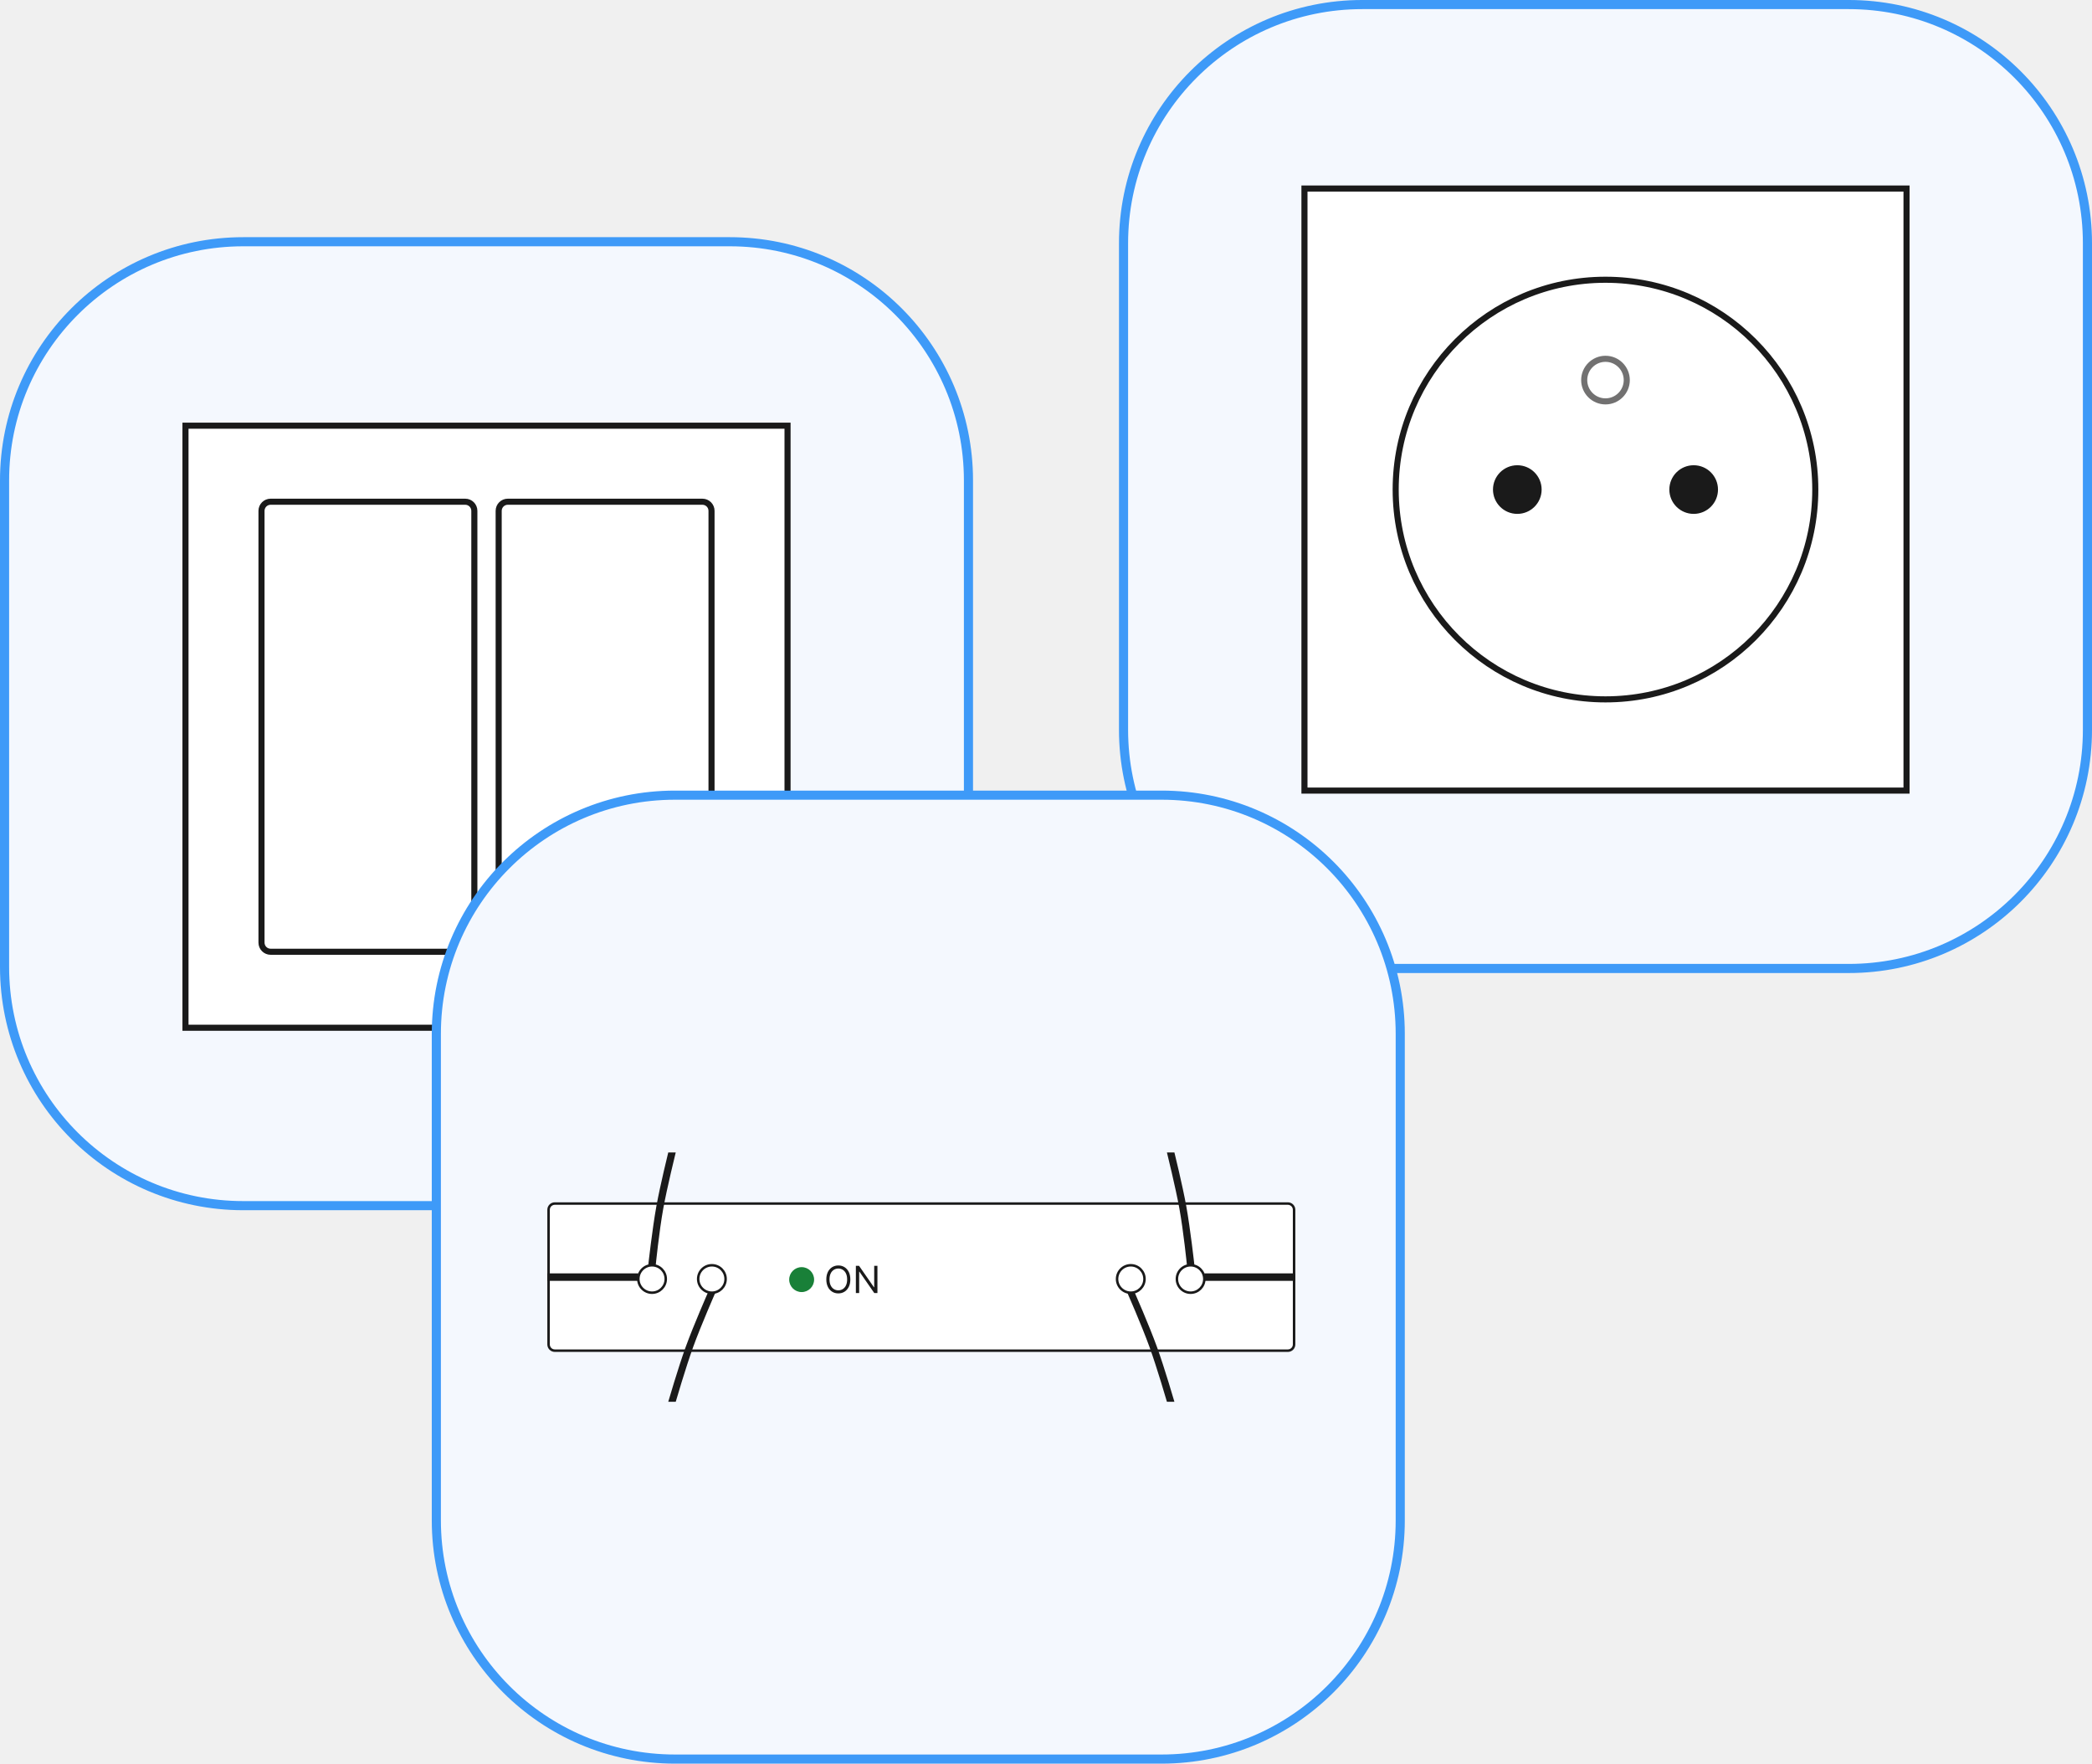
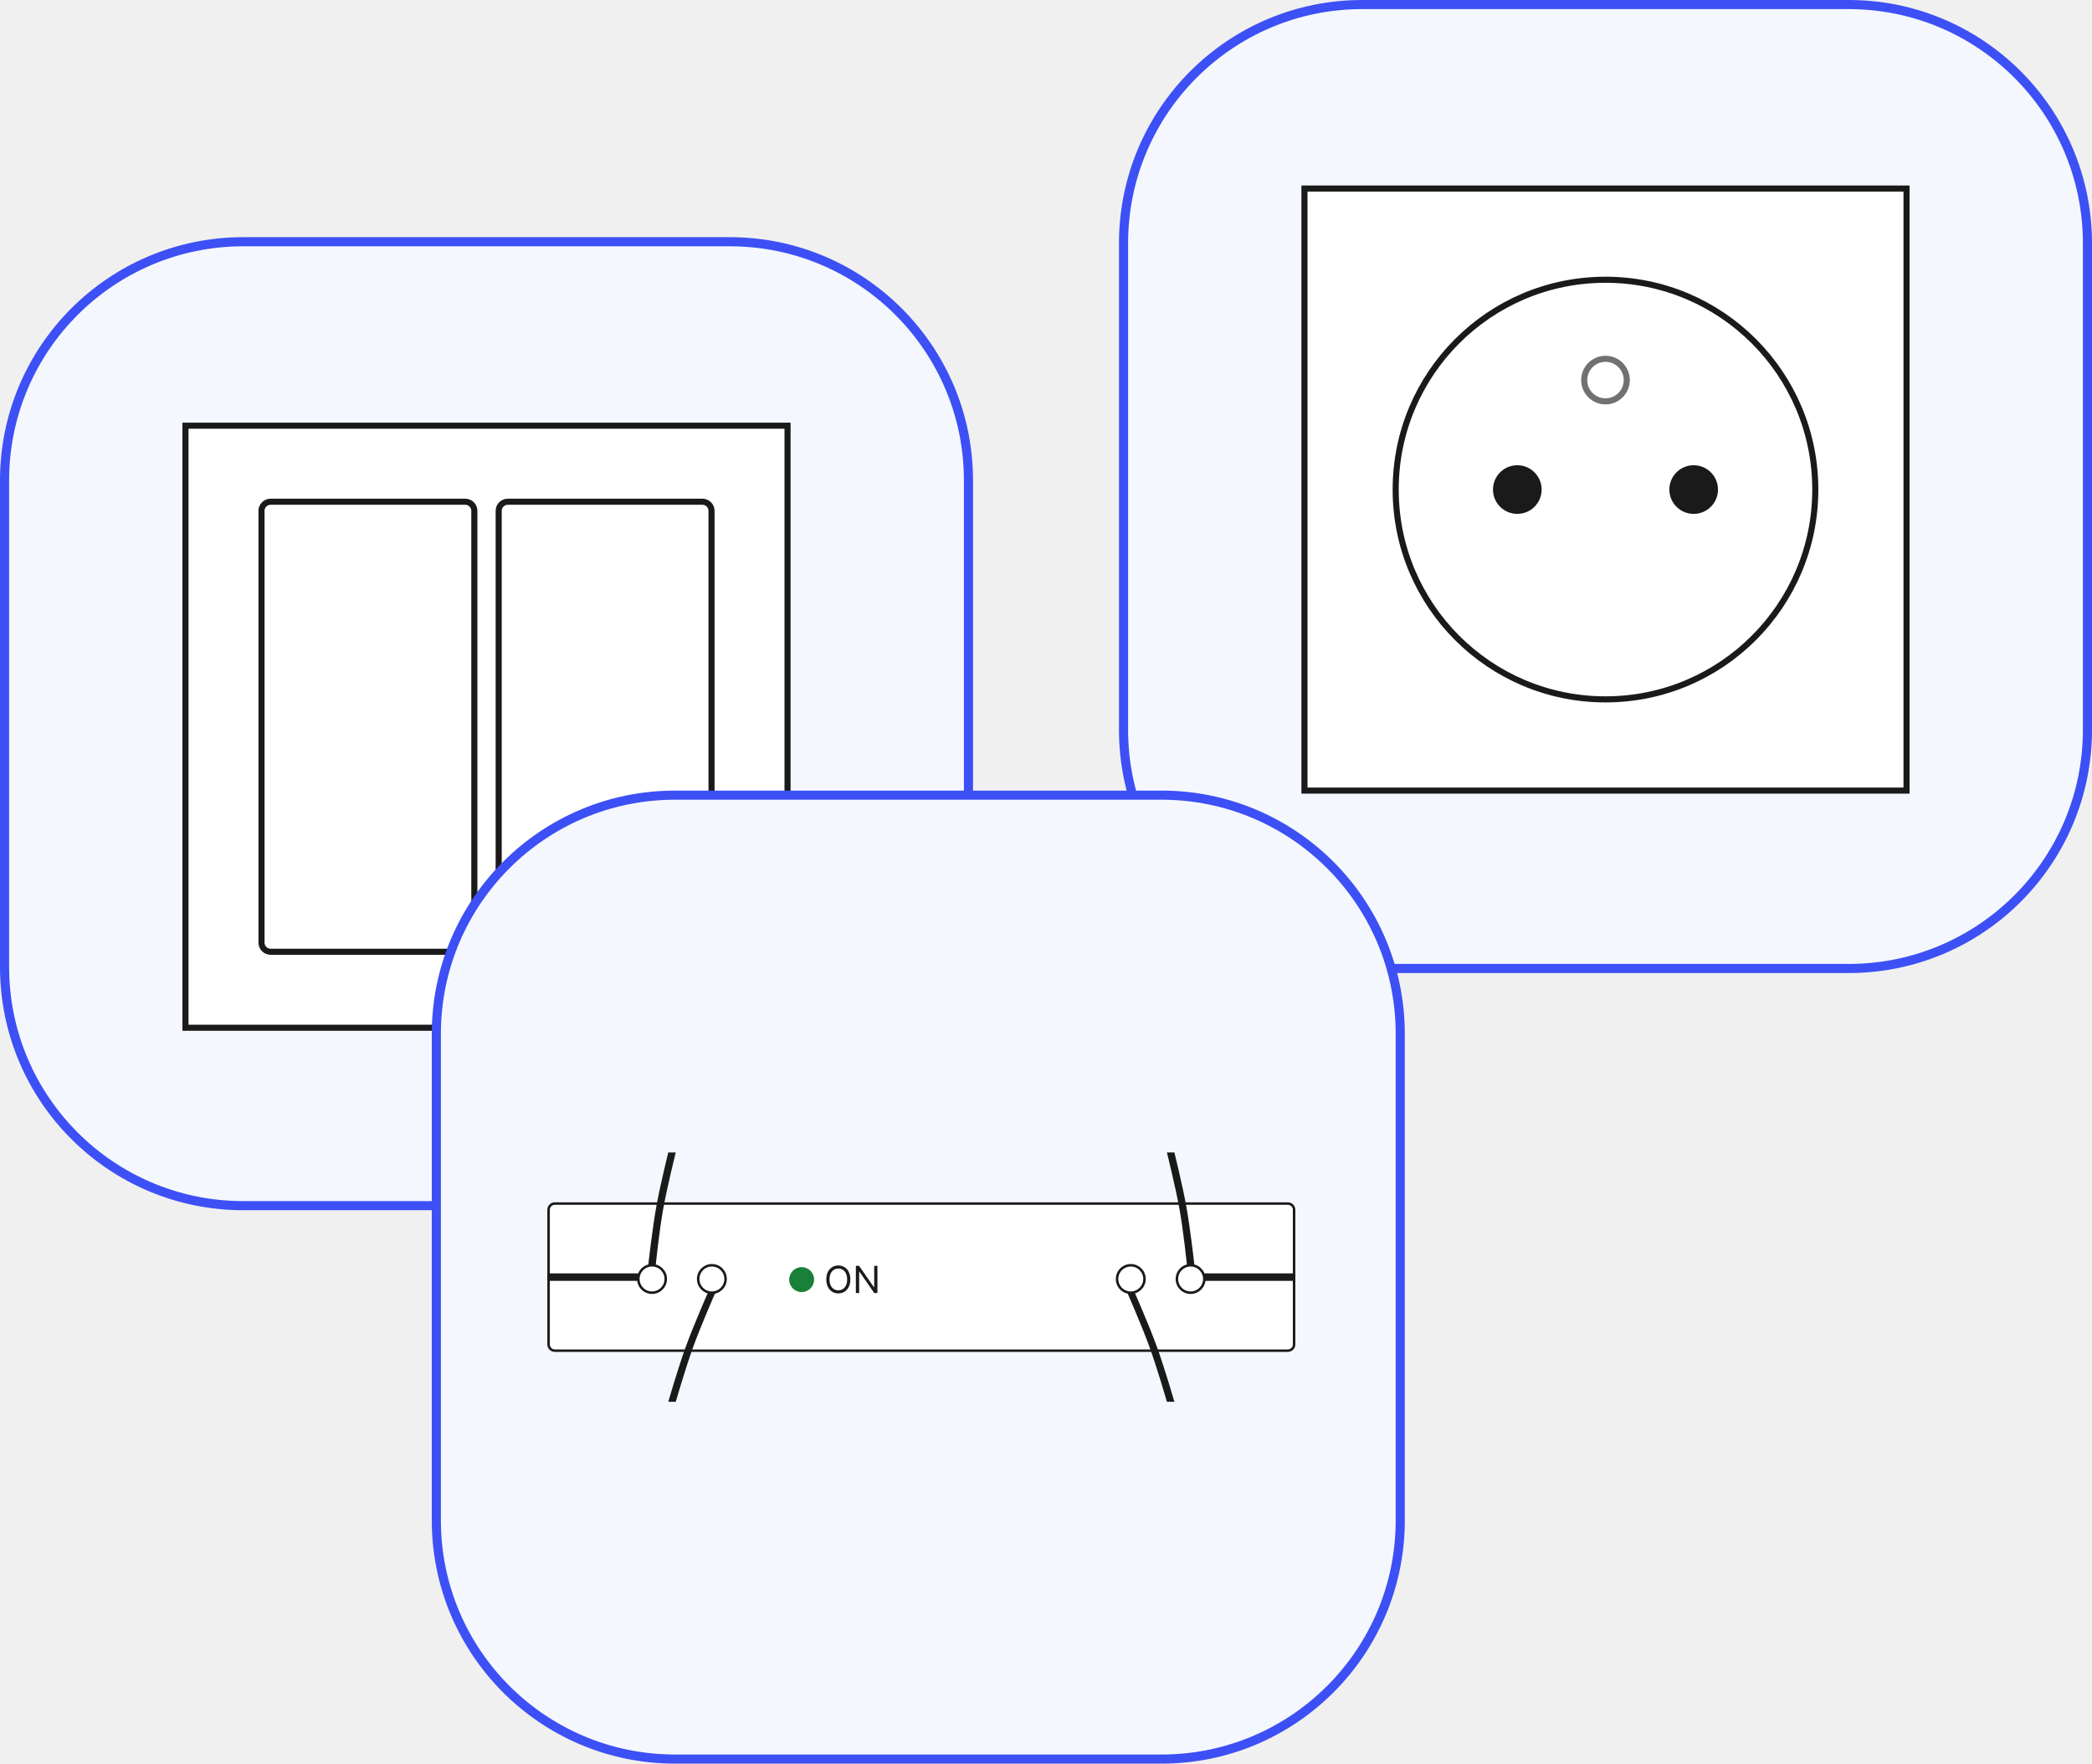
<svg xmlns="http://www.w3.org/2000/svg" width="344" height="290" fill="none">
-   <rect width="158.5" height="158.5" x="184.75" y=".75" fill="#f4f8fe" stroke="#3e9af8" stroke-width="1.5" rx="39.25" />
+   <rect width="158.5" height="158.5" x="184.75" y=".75" fill="#f4f8fe" stroke="#3d50f5" stroke-width="1.5" rx="39.25" />
  <g clip-path="url(#a)">
    <path fill="#fff" stroke="#1a1a1a" d="M214.5 31h99v99h-99z" />
    <circle cx="264" cy="80.5" r="34.5" stroke="#1a1a1a" />
    <circle cx="264" cy="62.5" r="3.5" stroke="#727171" />
    <circle cx="278.5" cy="80.5" r="4" fill="#1a1a1a" />
    <circle cx="249.5" cy="80.5" r="4" fill="#1a1a1a" />
  </g>
-   <rect width="158.5" height="158.5" x=".75" y="39.75" fill="#f4f8fe" stroke="#3e9af8" stroke-width="1.5" rx="39.25" />
+   <rect width="158.5" height="158.5" x=".75" y="39.75" fill="#f4f8fe" stroke="#3d50f5" stroke-width="1.5" rx="39.25" />
  <g fill="#fff" stroke="#1a1a1a" clip-path="url(#b)">
    <path d="M30.5 70h99v99h-99z" />
    <path d="M43 84a1.5 1.5 0 0 1 1.5-1.5h32A1.5 1.5 0 0 1 78 84v71a1.5 1.5 0 0 1-1.5 1.5h-32A1.5 1.5 0 0 1 43 155zm39 0a1.5 1.5 0 0 1 1.5-1.5h32A1.5 1.5 0 0 1 117 84v71a1.5 1.5 0 0 1-1.5 1.5h-32A1.5 1.5 0 0 1 82 155z" />
  </g>
-   <rect width="158.5" height="158.5" x="71.75" y="130.75" fill="#f4f8fe" stroke="#3e9af8" stroke-width="1.5" rx="39.25" />
+   <rect width="158.5" height="158.5" x="71.75" y="130.75" fill="#f4f8fe" stroke="#3d50f5" stroke-width="1.5" rx="39.25" />
  <rect width="122.59" height="24.19" x="90.205" y="197.905" fill="#fff" stroke="#1a1a1a" stroke-width=".41" rx="1.025" />
  <circle cx="185.94" cy="210.308" r="2.255" fill="#fff" stroke="#1a1a1a" stroke-width=".41" />
  <circle cx="107.22" cy="210.308" r="2.255" fill="#fff" stroke="#1a1a1a" stroke-width=".41" />
  <circle cx="195.78" cy="210.308" r="2.255" fill="#fff" stroke="#1a1a1a" stroke-width=".41" />
  <circle cx="117.06" cy="210.308" r="2.255" fill="#fff" stroke="#1a1a1a" stroke-width=".41" />
  <circle cx="131.82" cy="210.41" r="2.05" fill="#198038" />
  <path fill="#1a1a1a" d="M139.825 210.381q0 .708-.255 1.223t-.701.795q-.445.28-1.018.28-.572 0-1.018-.28a1.9 1.9 0 0 1-.701-.795q-.255-.515-.255-1.223 0-.707.255-1.223a1.93 1.93 0 0 1 .701-.795 1.9 1.9 0 0 1 1.018-.279q.573 0 1.018.279.446.28.701.795.255.516.255 1.223m-.524 0q0-.58-.194-.98a1.4 1.4 0 0 0-.522-.605 1.35 1.35 0 0 0-.734-.206q-.406 0-.736.206a1.43 1.43 0 0 0-.522.605q-.192.4-.192.98 0 .581.192.981.195.4.522.605.33.205.736.205.407 0 .734-.205a1.4 1.4 0 0 0 .522-.605q.195-.4.194-.981m4.982-2.236v4.473h-.524l-2.438-3.512h-.043v3.512h-.542v-4.473h.524l2.446 3.52h.044v-3.52z" />
  <path stroke="#1a1a1a" stroke-width="1.23" d="M90 210h14.965m93.07 0H213" />
  <path fill="#1a1a1a" d="M111.115 189.5h-1.23s-1.32 5.346-1.948 8.815c-.676 3.738-1.332 9.635-1.332 9.635h1.23s.554-5.487 1.23-9.225c.627-3.469 2.05-9.225 2.05-9.225m80.77 0h1.23s1.32 5.346 1.948 8.815c.676 3.738 1.332 9.635 1.332 9.635h-1.23s-.554-5.487-1.23-9.225c-.627-3.469-2.05-9.225-2.05-9.225m-80.77 41h-1.23s1.611-5.545 2.87-9.02c1.296-3.578 3.69-9.02 3.69-9.02h1.23s-2.394 5.442-3.69 9.02c-1.259 3.475-2.87 9.02-2.87 9.02m80.77 0h1.23s-1.611-5.545-2.87-9.02c-1.296-3.578-3.69-9.02-3.69-9.02h-1.23s2.394 5.442 3.69 9.02c1.259 3.475 2.87 9.02 2.87 9.02" />
  <defs>
    <clipPath id="a">
      <path fill="#fff" d="M214 30.5h100v100H214z" />
    </clipPath>
    <clipPath id="b">
      <path fill="#fff" d="M30 69.5h100v100H30z" />
    </clipPath>
  </defs>
</svg>
